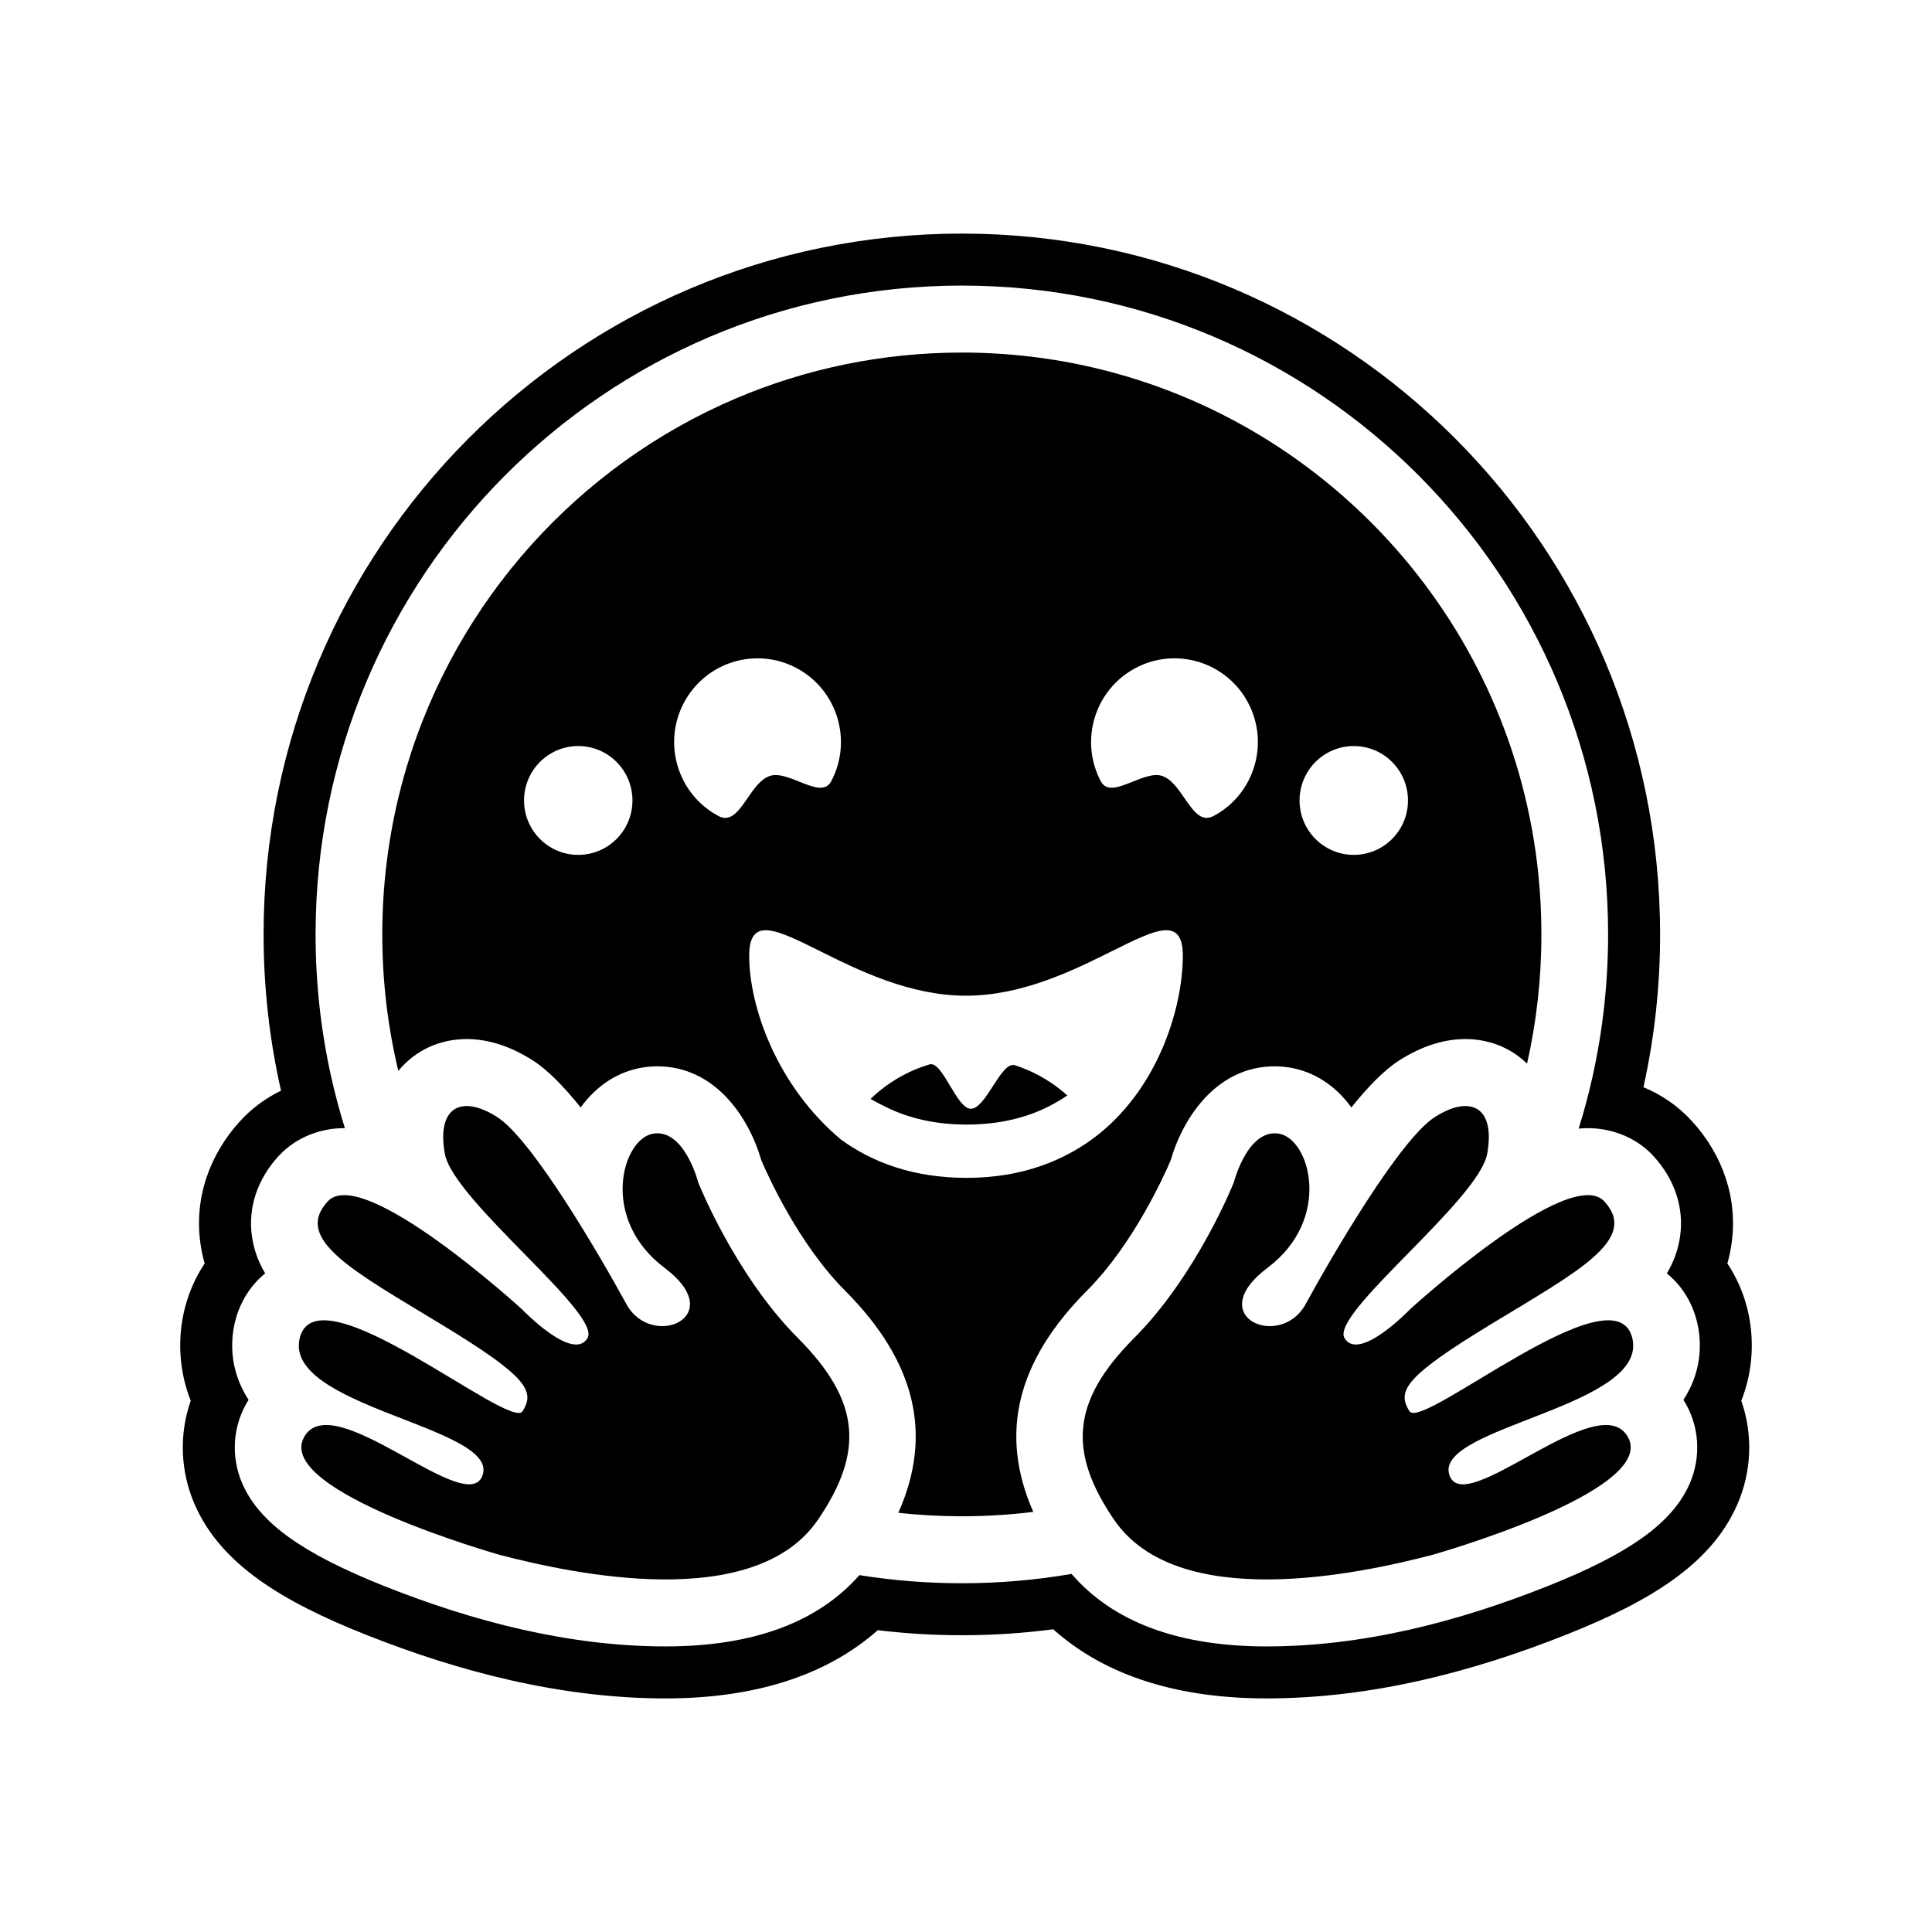
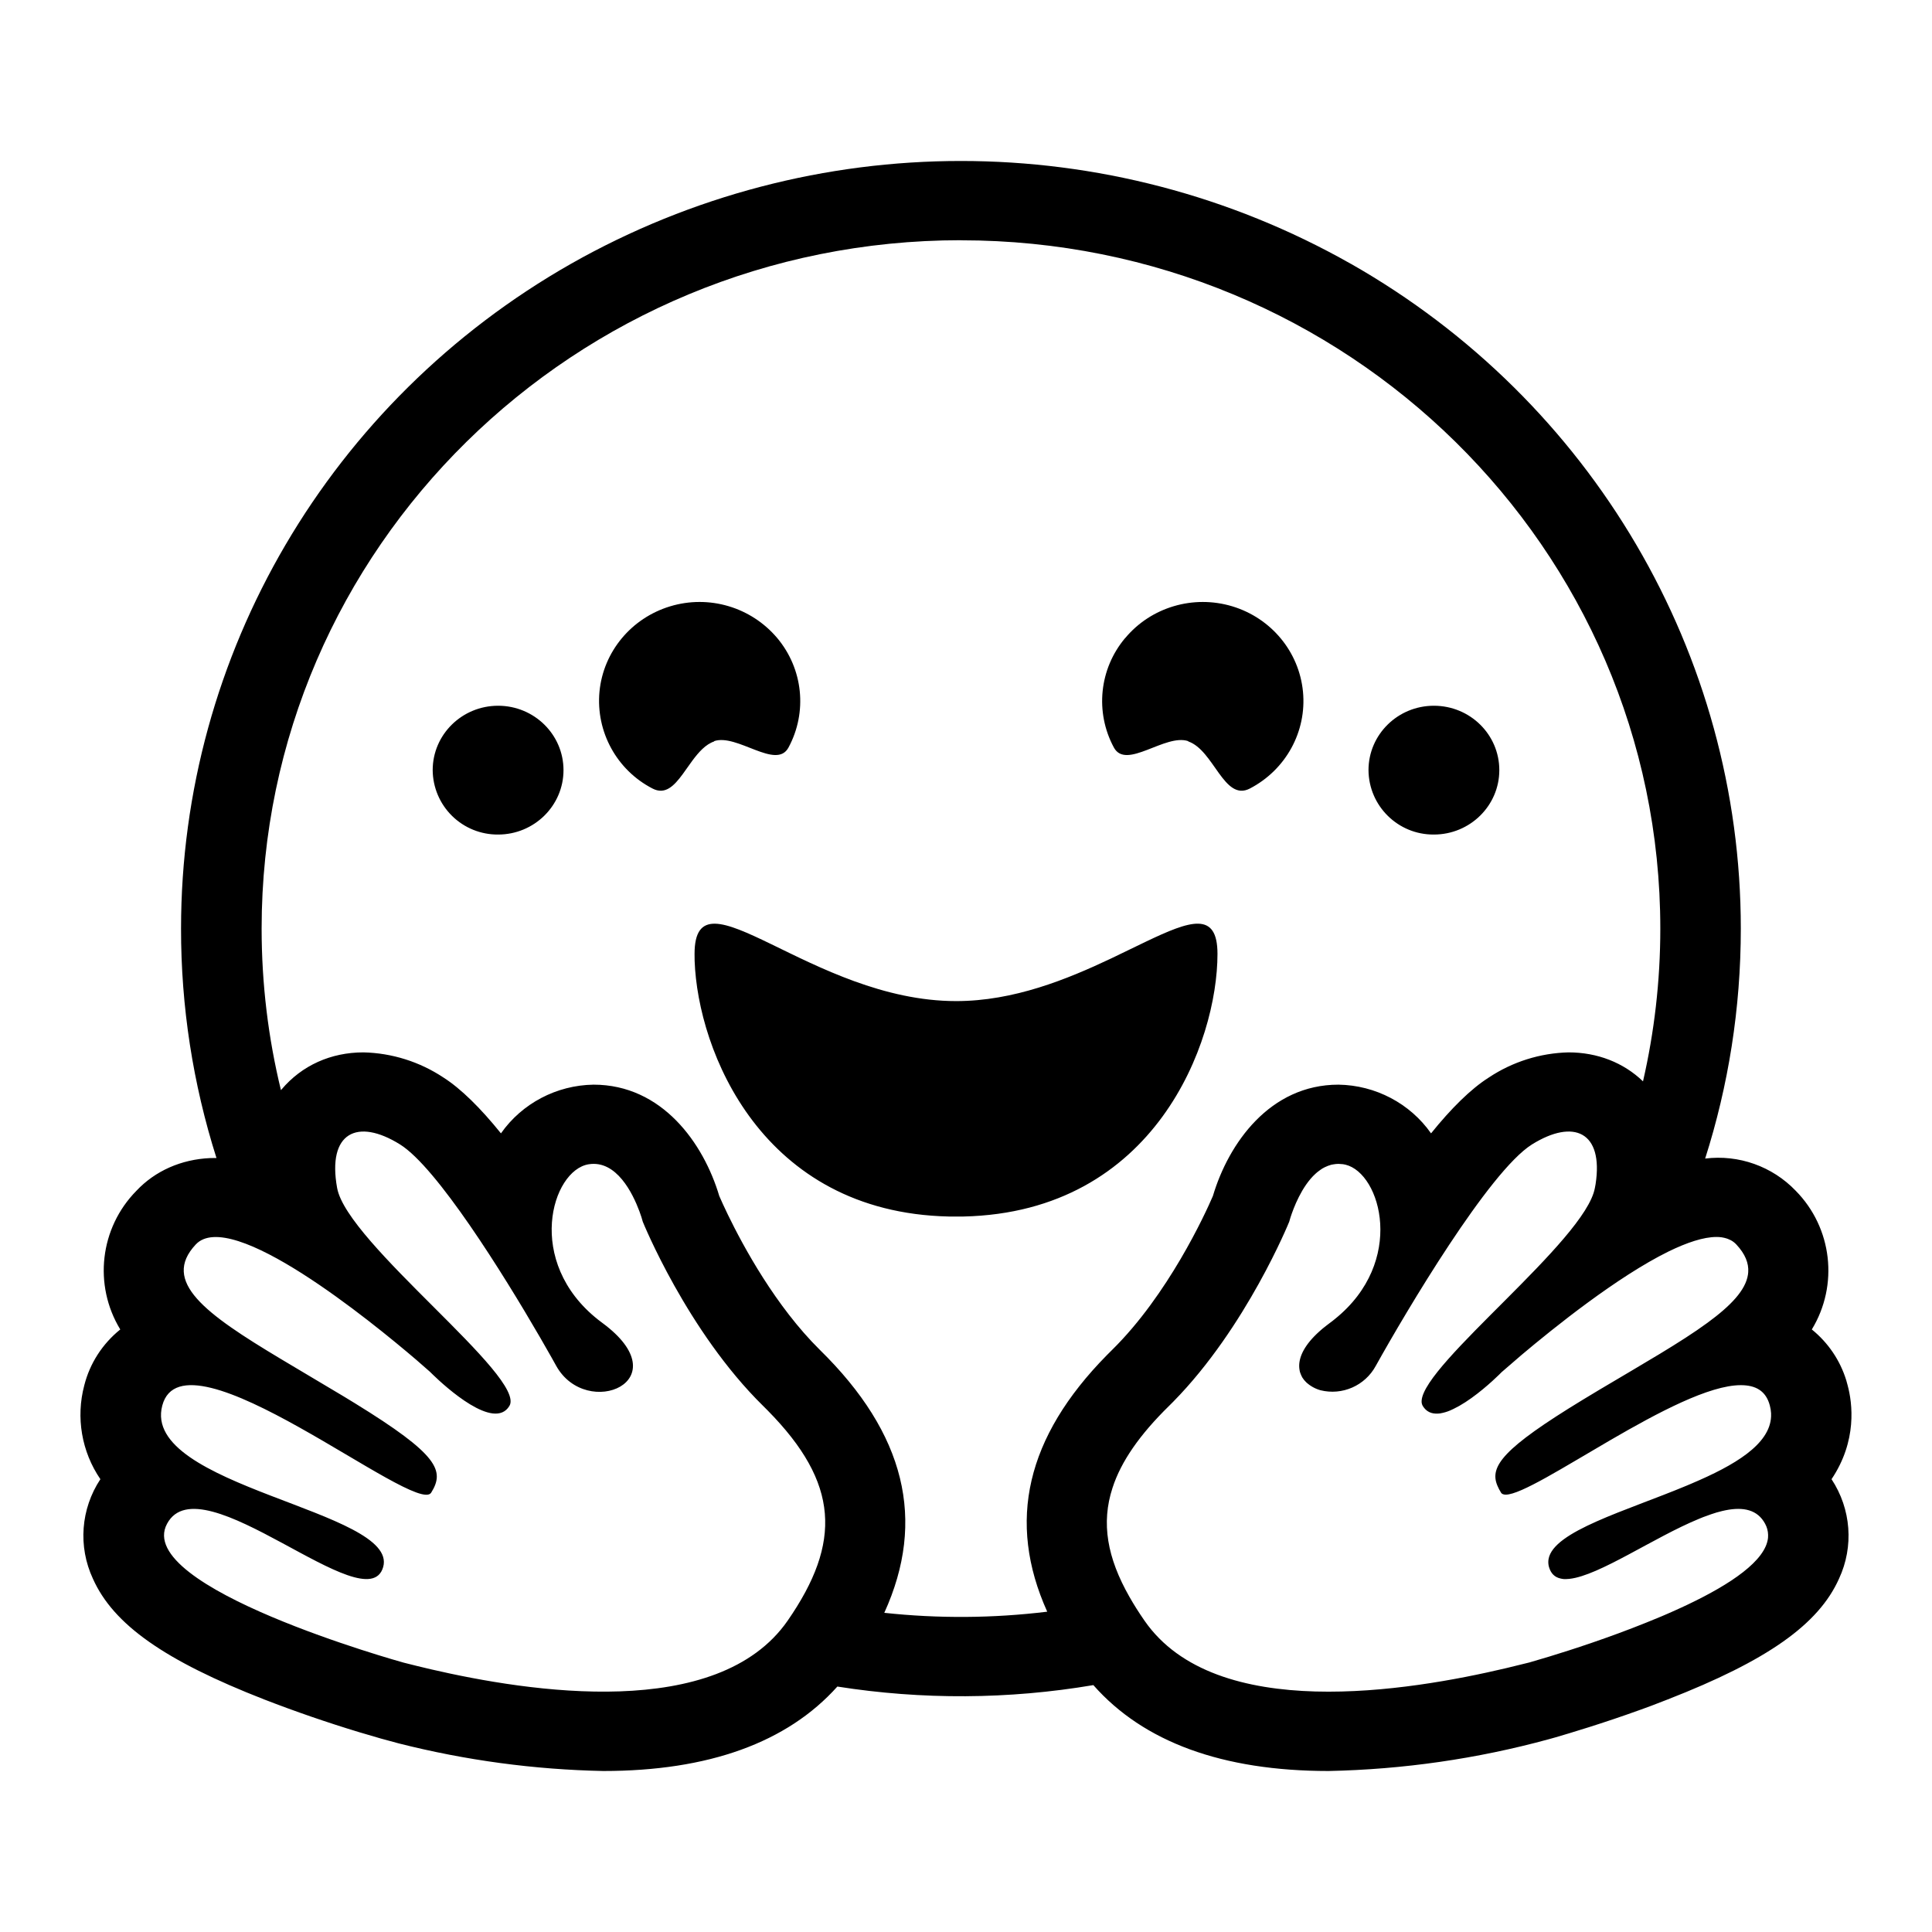
- <svg xmlns="http://www.w3.org/2000/svg" viewBox="0 0 1500 1500" fill="currentColor">
-   <path fill-rule="evenodd" clip-rule="evenodd" d="M1348.72 1168.37C1360.03 1142.67 1361.13 1113.74 1351.94 1087.55C1361.08 1064.58 1362.52 1038.87 1356.33 1014.97C1353.1 1002.63 1347.95 991.175 1341.12 980.965C1342.52 976.029 1343.6 970.929 1344.36 965.659C1349.44 930.378 1337.38 896.408 1313.59 870.403C1302.83 858.64 1289.91 849.894 1275.97 844.105C1284.44 805.888 1288.9 766.185 1288.9 725.475C1288.9 425.12 1046.33 181.36 746.772 181.36C447.213 181.36 204.644 425.12 204.644 725.475C204.644 767.136 209.317 807.743 218.176 846.781C206.46 852.482 195.618 860.354 186.431 870.403C162.65 896.406 150.585 930.384 155.658 965.659C156.415 970.926 157.505 976.031 158.904 980.965C152.074 991.175 146.922 1002.63 143.692 1014.97C137.445 1038.82 138.958 1064.63 148.078 1087.54C138.888 1113.74 139.992 1142.68 151.301 1168.37C171.605 1214.49 218.813 1243.21 283.614 1269C355.654 1297.68 435.229 1318.64 516.715 1318.64C582.532 1318.64 639.737 1302.62 681.509 1265.68C702.919 1268.26 724.699 1269.59 746.772 1269.59C770.797 1269.59 794.475 1268.02 817.706 1264.97C859.527 1302.39 917.048 1318.64 983.305 1318.64C1065.11 1318.64 1144.1 1297.79 1216.41 1269C1281.21 1243.21 1328.42 1214.49 1348.72 1168.37ZM1201.48 1231.5C1265.52 1206.01 1298.5 1182.26 1311.77 1152.11C1321.11 1130.89 1319.46 1106.41 1307.02 1086.84C1323.52 1061.54 1320.36 1036.98 1317.28 1025.19C1313.34 1010.15 1305.2 997.644 1294.14 988.661C1299.38 979.912 1302.89 970.461 1304.41 959.918C1307.59 937.779 1300.28 915.653 1283.81 897.648C1278.56 891.903 1272.36 887.26 1265.59 883.763C1253.45 877.49 1239.44 874.904 1225.67 876.26C1229.83 862.94 1233.45 849.38 1236.51 835.609C1244.38 800.161 1248.53 763.306 1248.53 725.476C1248.53 447.262 1023.89 221.726 746.772 221.726C469.656 221.726 245.01 447.262 245.01 725.476C245.01 763.44 249.193 800.424 257.122 835.988C260.135 849.506 263.69 862.818 267.762 875.901C254.074 875.791 240.392 879.604 228.93 886.961C224.276 889.948 219.988 893.519 216.214 897.648C199.743 915.653 192.427 937.779 195.613 959.918C197.128 970.461 200.637 979.912 205.881 988.661C194.823 997.644 186.678 1010.15 182.742 1025.19C179.66 1036.98 176.501 1061.54 192.997 1086.84C180.564 1106.41 178.908 1130.89 188.245 1152.11C201.517 1182.26 234.498 1206.01 298.542 1231.5C367.636 1259 441.978 1278.27 516.715 1278.27C584.432 1278.27 634.963 1259.67 667.239 1222.93C693.142 1227.07 719.707 1229.23 746.772 1229.23C775.811 1229.23 804.275 1226.75 831.964 1221.99C864.201 1259.36 915.014 1278.28 983.305 1278.28C1058.36 1278.28 1132.11 1259.11 1201.48 1231.5Z" />
-   <path d="M635.221 1179.69C670.856 1127.23 668.331 1087.85 619.437 1038.79C570.542 989.739 542.081 917.979 542.081 917.979C542.081 917.979 531.45 876.301 507.236 880.136C483.022 883.971 465.244 946.254 515.964 984.357C566.684 1022.45 505.864 1048.33 486.35 1012.55C466.836 976.778 413.552 884.803 385.92 867.214C358.3 849.625 338.851 859.479 345.365 895.736C351.878 931.993 467.393 1019.87 456.154 1038.89C444.914 1057.9 405.304 1016.55 405.304 1016.55C405.304 1016.55 281.359 903.302 254.374 932.812C227.389 962.322 274.846 987.048 342.477 1028.15C410.121 1069.25 415.365 1080.1 405.77 1095.65C396.162 1111.2 246.864 984.825 232.84 1038.4C218.83 1091.97 385.208 1107.52 374.939 1144.5C364.671 1181.5 257.741 1074.5 235.87 1116.19C213.987 1157.89 386.762 1206.89 388.16 1207.25C443.969 1221.79 585.705 1252.59 635.221 1179.69Z" />
-   <path d="M864.806 1179.69C829.171 1127.23 831.696 1087.85 880.591 1038.79C929.485 989.739 957.946 917.979 957.946 917.979C957.946 917.979 968.577 876.301 992.791 880.136C1017.01 883.971 1034.78 946.254 984.064 984.357C933.344 1022.45 994.164 1048.33 1013.68 1012.55C1033.19 976.778 1086.47 884.803 1114.11 867.214C1141.73 849.625 1161.18 859.479 1154.66 895.736C1148.15 931.993 1032.63 1019.87 1043.87 1038.89C1055.11 1057.9 1094.72 1016.55 1094.72 1016.55C1094.72 1016.55 1218.67 903.302 1245.65 932.812C1272.64 962.322 1225.18 987.048 1157.55 1028.15C1089.91 1069.25 1084.66 1080.1 1094.26 1095.65C1103.87 1111.2 1253.16 984.825 1267.19 1038.4C1281.2 1091.97 1114.82 1107.52 1125.09 1144.5C1135.36 1181.5 1242.29 1074.5 1264.16 1116.19C1286.04 1157.89 1113.27 1206.89 1111.87 1207.25C1056.06 1221.79 914.322 1252.59 864.806 1179.69Z" />
-   <path d="M675.913 853.201C679.674 855.39 683.766 857.524 688.891 860.001C705.59 868.074 725.878 873.106 750.564 873.106C777.366 873.106 799.015 867.175 816.53 857.819C821.193 855.328 825.305 852.779 828.701 850.52C818.286 841.142 806.116 833.688 792.747 828.717C791.172 828.131 789.58 827.58 787.973 827.064C782.46 825.295 776.761 834.148 770.915 843.232C765.317 851.929 759.582 860.838 753.744 860.838C748.268 860.838 742.882 851.802 737.615 842.964C732.157 833.804 726.824 824.857 721.649 826.403C704.266 831.599 688.648 840.906 675.913 853.201Z" />
-   <path fill-rule="evenodd" clip-rule="evenodd" d="M849.695 285.599C816.641 277.833 782.184 273.727 746.772 273.727C684.644 273.727 625.458 286.368 571.624 309.227C448.998 361.299 354.15 466.394 315.593 595.883C303.37 636.933 296.805 680.435 296.805 725.476C296.805 761.974 301.116 797.461 309.255 831.452C309.366 831.317 309.477 831.183 309.587 831.05C322.652 815.372 341.389 806.727 362.353 806.727C379.135 806.727 396.395 812.304 413.669 823.302C425.128 830.608 437.792 843.556 450.832 859.832C462.913 843.01 479.824 831.83 499.169 828.775C502.872 828.19 506.628 827.891 510.344 827.891H510.357C554.525 827.891 581.096 866.358 591.144 900.964C596.129 912.651 620.058 965.899 656.056 1002.01C710.873 1057.01 724.595 1113.75 697.461 1174.54C713.655 1176.32 730.108 1177.23 746.772 1177.23C747.445 1177.23 748.117 1177.22 748.789 1177.22L749.307 1177.22L750.29 1177.21C767.865 1177.08 785.2 1175.93 802.241 1173.83C775.534 1113.31 789.363 1056.8 843.964 1002.01C879.962 965.899 903.891 912.651 908.876 900.964C918.924 866.358 945.495 827.891 989.663 827.891H989.676C993.392 827.891 997.147 828.19 1000.85 828.775C1020.2 831.83 1037.11 843.01 1049.19 859.832C1062.23 843.556 1074.89 830.608 1086.35 823.302C1103.62 812.304 1120.89 806.727 1137.67 806.727C1156.17 806.727 1172.94 813.46 1185.6 825.819C1192.89 793.547 1196.74 759.963 1196.74 725.476C1196.74 709.883 1195.95 694.474 1194.42 679.288C1174.88 486.115 1034.11 328.922 849.695 285.599ZM652.93 884.744C603.394 843.337 581.677 781.979 581.677 742.068C581.677 711.101 602.797 721.605 636.467 738.35C666.402 753.238 706.256 773.059 750.01 773.059C793.763 773.059 833.618 753.238 863.553 738.35C897.223 721.605 918.343 711.101 918.343 742.068C918.343 780.4 900.71 842.529 852.745 880.809C827.567 900.728 794.093 914.485 750.509 914.485C709.56 914.485 677.534 902.691 652.93 884.744ZM919.726 619.809C914.761 612.591 909.541 605.002 902.523 602.514C896.04 600.216 887.549 603.626 879.395 606.901C868.994 611.078 859.142 615.035 854.701 606.649C837.914 574.953 849.899 535.595 881.471 518.742C913.042 501.889 952.244 513.922 969.031 545.618C985.818 577.315 973.833 616.672 942.261 633.525C932.68 638.64 926.437 629.564 919.726 619.809ZM597.494 602.514C590.477 605.002 585.256 612.591 580.291 619.809C573.581 629.564 567.337 638.64 557.756 633.525C526.185 616.672 514.2 577.315 530.986 545.618C547.773 513.922 586.975 501.889 618.547 518.742C650.118 535.595 662.103 574.953 645.317 606.649C640.876 615.035 631.023 611.078 620.623 606.901C612.468 603.626 603.977 600.216 597.494 602.514ZM1093.15 621.477C1093.15 644.811 1074.31 663.727 1051.07 663.727C1027.83 663.727 1008.98 644.811 1008.98 621.477C1008.98 598.143 1027.83 579.227 1051.07 579.227C1074.31 579.227 1093.15 598.143 1093.15 621.477ZM448.95 663.727C472.192 663.727 491.033 644.811 491.033 621.477C491.033 598.143 472.192 579.227 448.95 579.227C425.708 579.227 406.866 598.143 406.866 621.477C406.866 644.811 425.708 663.727 448.95 663.727Z" />
+ <svg xmlns="http://www.w3.org/2000/svg" fill="currentColor" fill-rule="evenodd" height="24" style="flex:none;line-height:1" viewBox="0 0 24 24" width="24">
+   <path d="M16.781 3.277c2.997 1.704 4.844 4.851 4.844 8.258 0 .995-.155 1.955-.443 2.857a1.332 1.332 0 011.125.4 1.41 1.41 0 01.2 1.723c.204.165.352.385.428.632l.017.062c.06.222.12.69-.2 1.166.244.37.279.836.093 1.236-.255.57-.893 1.018-2.128 1.5l-.202.078-.131.048c-.478.173-.89.295-1.061.345l-.086.024c-.89.243-1.808.375-2.732.394-1.32 0-2.3-.36-2.923-1.067a9.852 9.852 0 01-3.18.018C9.778 21.647 8.802 22 7.494 22a11.249 11.249 0 01-2.541-.343l-.221-.06-.273-.08a16.574 16.574 0 01-1.175-.405c-1.237-.483-1.875-.93-2.13-1.501-.186-.4-.151-.867.093-1.236a1.42 1.42 0 01-.2-1.166c.069-.273.226-.516.447-.694a1.41 1.41 0 01.2-1.722c.233-.248.557-.391.917-.407l.078-.001a9.385 9.385 0 01-.44-2.85c0-3.407 1.847-6.554 4.844-8.258a9.822 9.822 0 019.687 0zM4.188 14.758c.125.687 2.357 2.35 2.14 2.707-.19.315-.796-.239-.948-.386l-.041-.04-.168-.147c-.561-.479-2.304-1.9-2.74-1.432-.43.46.119.859 1.055 1.42l.784.467.136.083c1.045.643 1.12.84.95 1.113-.188.295-3.07-2.1-3.34-1.083-.27 1.011 2.942 1.304 2.744 2.006-.2.7-2.265-1.324-2.685-.537-.425.79 2.913 1.718 2.94 1.725l.16.04.175.042c1.227.284 3.565.65 4.435-.604.673-.973.64-1.709-.248-2.61l-.057-.057c-.945-.928-1.495-2.288-1.495-2.288l-.017-.058-.025-.072c-.082-.22-.284-.639-.63-.584-.46.073-.798 1.21.12 1.933l.05.038c.977.721-.195 1.21-.573.534l-.058-.104-.143-.25c-.463-.799-1.282-2.111-1.739-2.397-.532-.332-.907-.148-.782.541zm14.842-.541c-.533.335-1.563 2.074-1.94 2.751a.613.613 0 01-.687.302.436.436 0 01-.176-.098.303.303 0 01-.049-.06l-.014-.028-.008-.02-.007-.019-.003-.013-.003-.017a.289.289 0 01-.004-.048c0-.12.071-.266.25-.427.026-.024.054-.047.084-.07l.047-.036c.022-.016.043-.032.063-.049.883-.71.573-1.81.131-1.917l-.031-.006-.056-.004a.368.368 0 00-.062.006l-.028.005-.042.014-.039.017-.028.015-.028.019-.036.027-.023.02c-.173.158-.273.428-.31.542l-.016.054s-.53 1.309-1.439 2.234l-.054.054c-.365.358-.596.69-.702 1.018-.143.437-.066.868.21 1.353.055.097.117.195.187.296.882 1.275 3.282.876 4.494.59l.286-.07.25-.074c.276-.084.736-.233 1.2-.42l.188-.077.065-.028.064-.028.124-.056.081-.038c.529-.252.964-.543.994-.827l.001-.036a.299.299 0 00-.037-.139c-.094-.176-.271-.212-.491-.168l-.045.01c-.044.01-.09.024-.136.04l-.097.035-.054.022c-.559.23-1.238.705-1.607.745h.006a.452.452 0 01-.05.003h-.024l-.024-.003-.023-.005c-.068-.016-.116-.06-.14-.142a.22.22 0 01-.005-.1c.062-.345.958-.595 1.713-.91l.066-.028c.528-.224.97-.483.985-.832v-.04a.47.47 0 00-.016-.098c-.048-.18-.175-.251-.36-.251-.785 0-2.55 1.36-2.92 1.36-.025 0-.048-.007-.058-.024a.6.6 0 01-.046-.088c-.1-.238.068-.462 1.06-1.066l.209-.126c.538-.32 1.01-.588 1.341-.831.29-.212.475-.406.503-.6l.003-.028c.008-.113-.038-.227-.147-.344a.266.266 0 00-.07-.054l-.034-.015-.013-.005a.403.403 0 00-.13-.02c-.162 0-.369.07-.595.18-.637.313-1.431.952-1.826 1.285l-.249.215-.033.033c-.08.078-.288.27-.493.386l-.071.037-.041.019a.535.535 0 01-.122.036h.005a.346.346 0 01-.031.003l.01-.001-.013.001c-.079.005-.145-.021-.19-.095a.113.113 0 01-.014-.065c.027-.465 2.034-1.991 2.152-2.642l.009-.048c.1-.65-.271-.817-.791-.493zM11.938 2.984c-4.798 0-8.688 3.829-8.688 8.55 0 .692.083 1.364.24 2.008l.008-.009c.252-.298.612-.46 1.017-.46.355.008.699.117.993.312.22.14.465.384.715.694.261-.372.69-.598 1.15-.605.852 0 1.367.728 1.562 1.383l.047.105.06.127c.192.396.595 1.139 1.143 1.68 1.06 1.04 1.324 2.115.8 3.266a8.865 8.865 0 002.024-.014c-.505-1.12-.26-2.17.74-3.186l.066-.066c.695-.684 1.157-1.69 1.252-1.912.195-.655.708-1.383 1.56-1.383.46.007.889.233 1.15.605.25-.31.495-.553.718-.694a1.87 1.87 0 01.99-.312c.357 0 .682.126.925.36.14-.61.215-1.245.215-1.898 0-4.722-3.89-8.55-8.687-8.55zm1.857 8.926l.439-.212c.553-.264.89-.383.89.152 0 1.093-.771 3.208-3.155 3.262h-.184c-2.325-.052-3.116-2.06-3.156-3.175l-.001-.087c0-1.107 1.452.586 3.25.586.716 0 1.379-.272 1.917-.526zm4.017-3.143c.45 0 .813.358.813.8 0 .441-.364.8-.813.8a.806.806 0 01-.812-.8c0-.442.364-.8.812-.8zm-11.624 0c.448 0 .812.358.812.8 0 .441-.364.8-.812.8a.806.806 0 01-.813-.8c0-.442.364-.8.813-.8zm7.79-.841c.32-.384.846-.54 1.33-.394.483.146.83.564.878 1.06.048.495-.212.97-.659 1.203-.322.168-.447-.477-.767-.585l.002-.003c-.287-.098-.772.362-.925.079a1.215 1.215 0 01.14-1.36zm-4.323 0c.322.384.377.92.14 1.36-.152.283-.64-.177-.925-.079l.003.003c-.108.036-.194.134-.273.24l-.118.165c-.11.15-.22.262-.377.18a1.226 1.226 0 01-.658-1.204c.048-.495.395-.913.878-1.059a1.262 1.262 0 011.33.394z" />
</svg>
